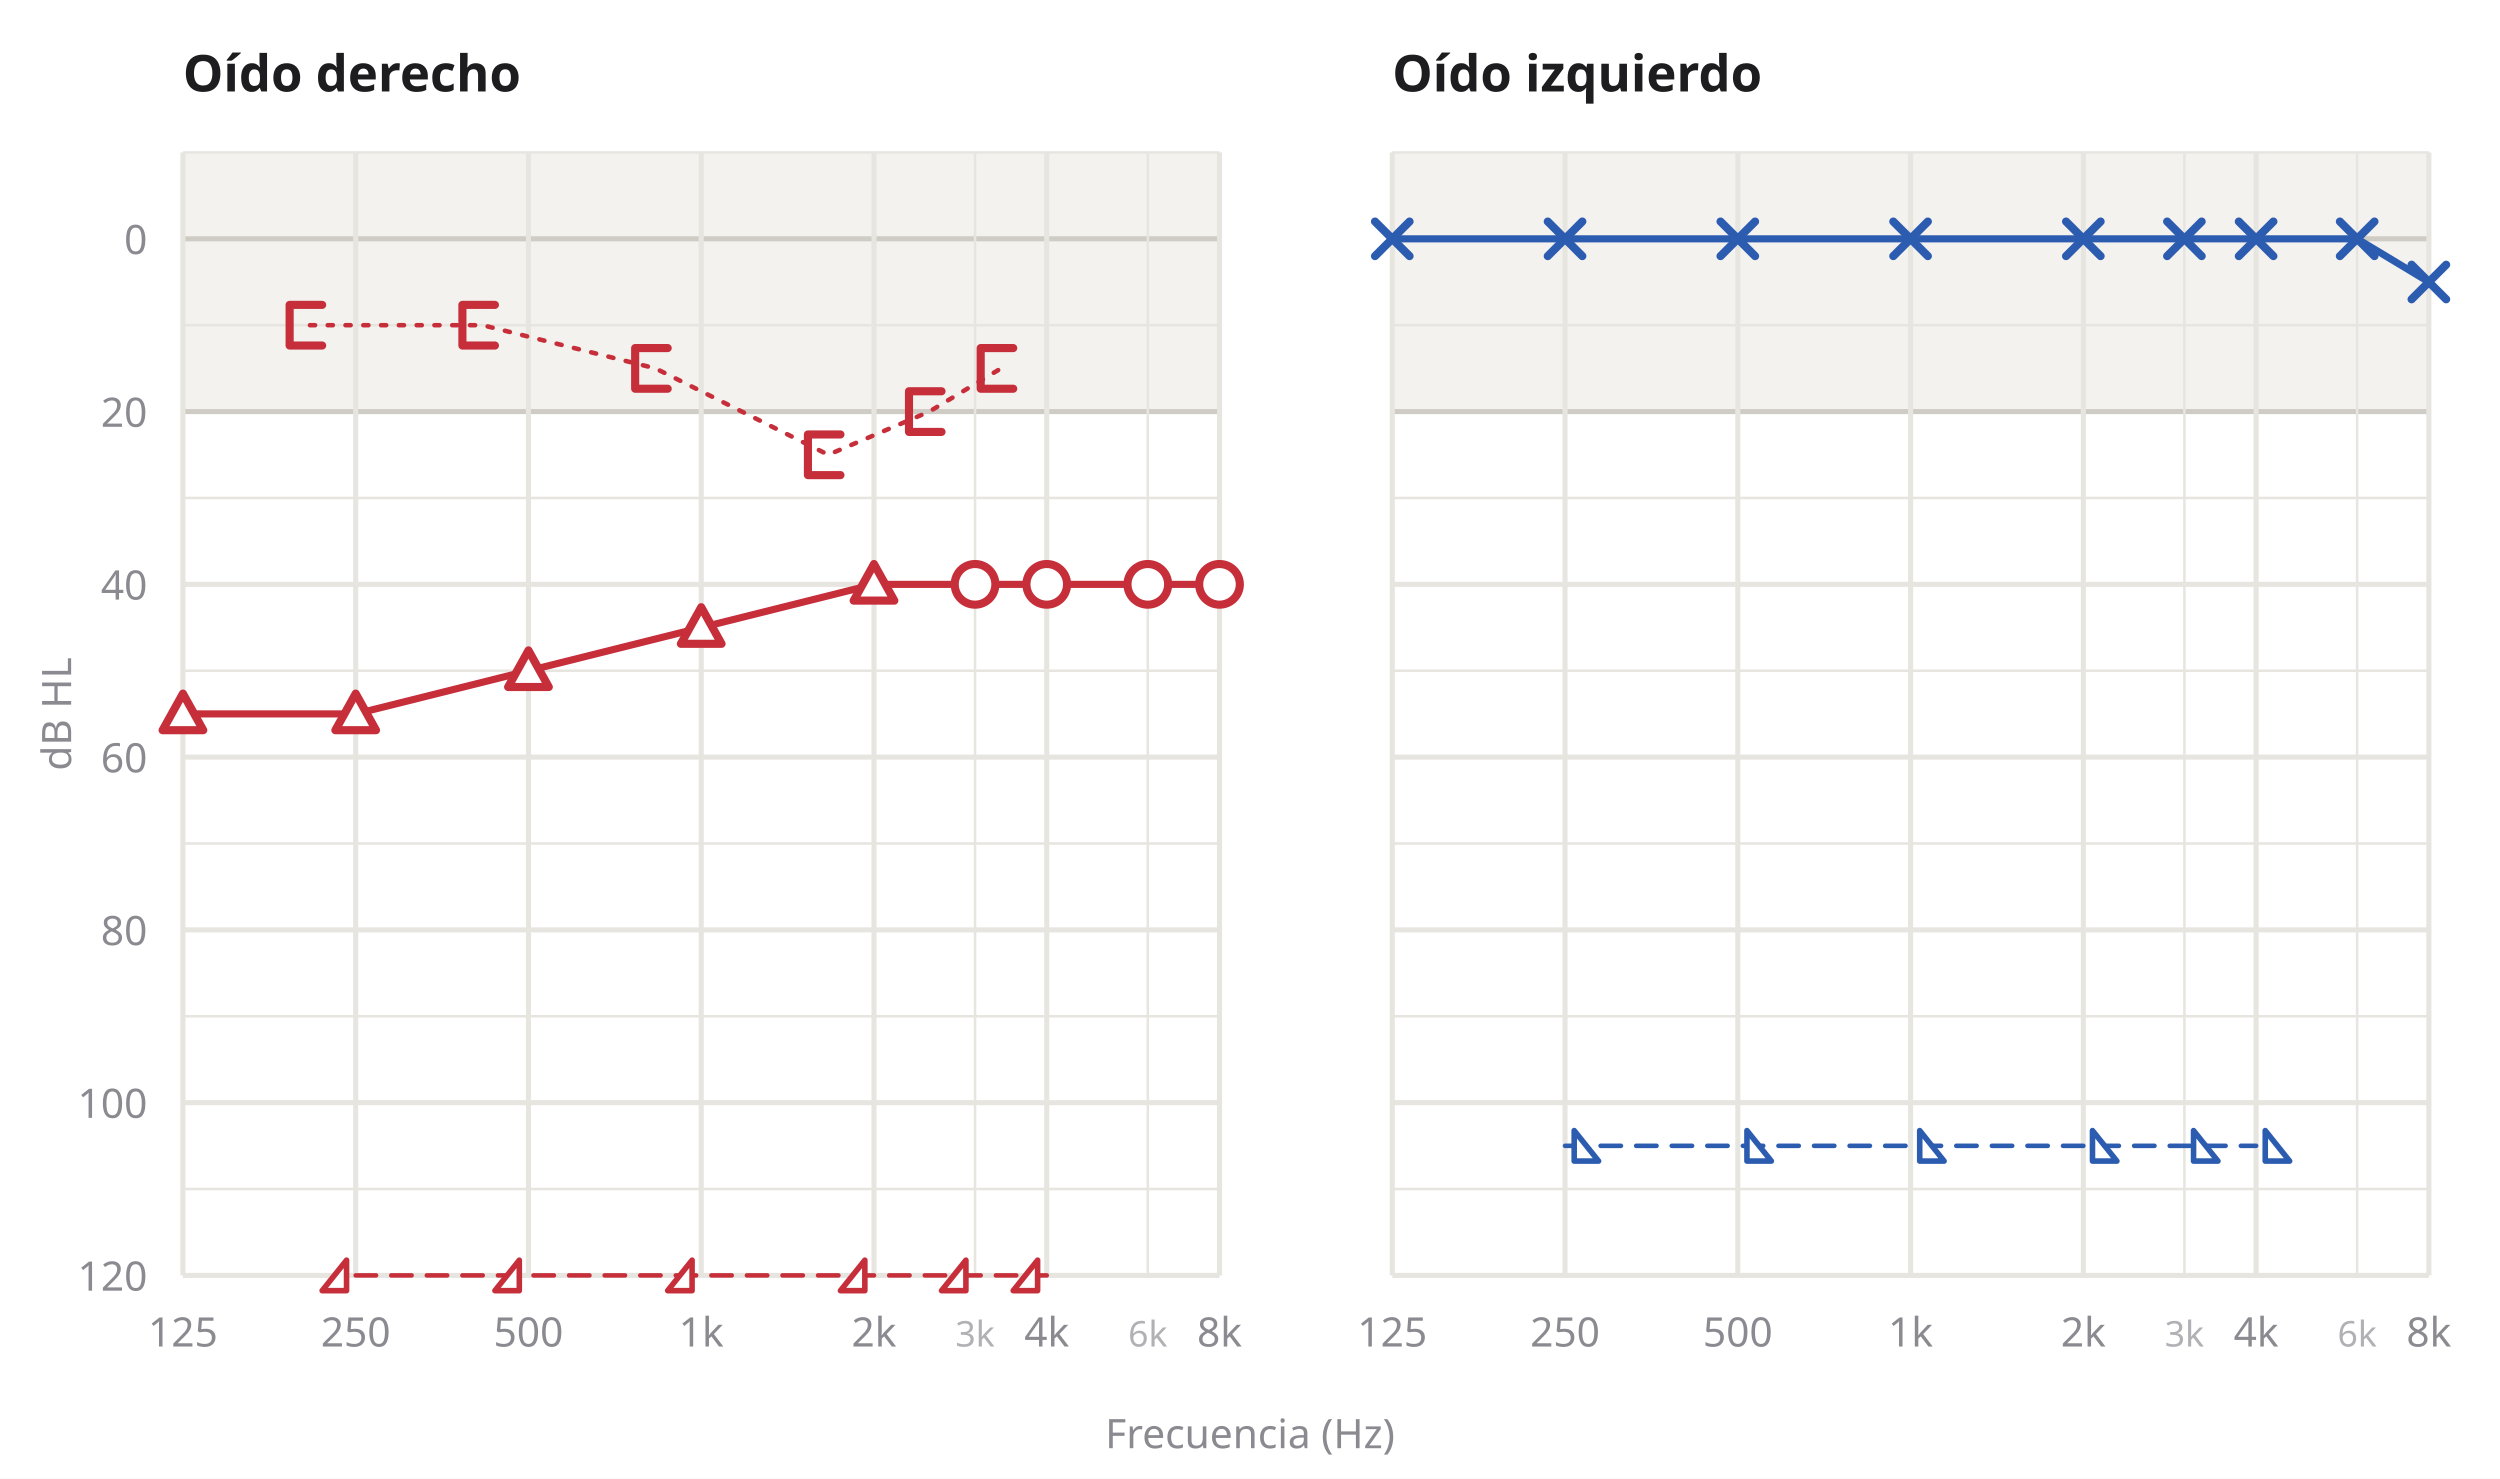
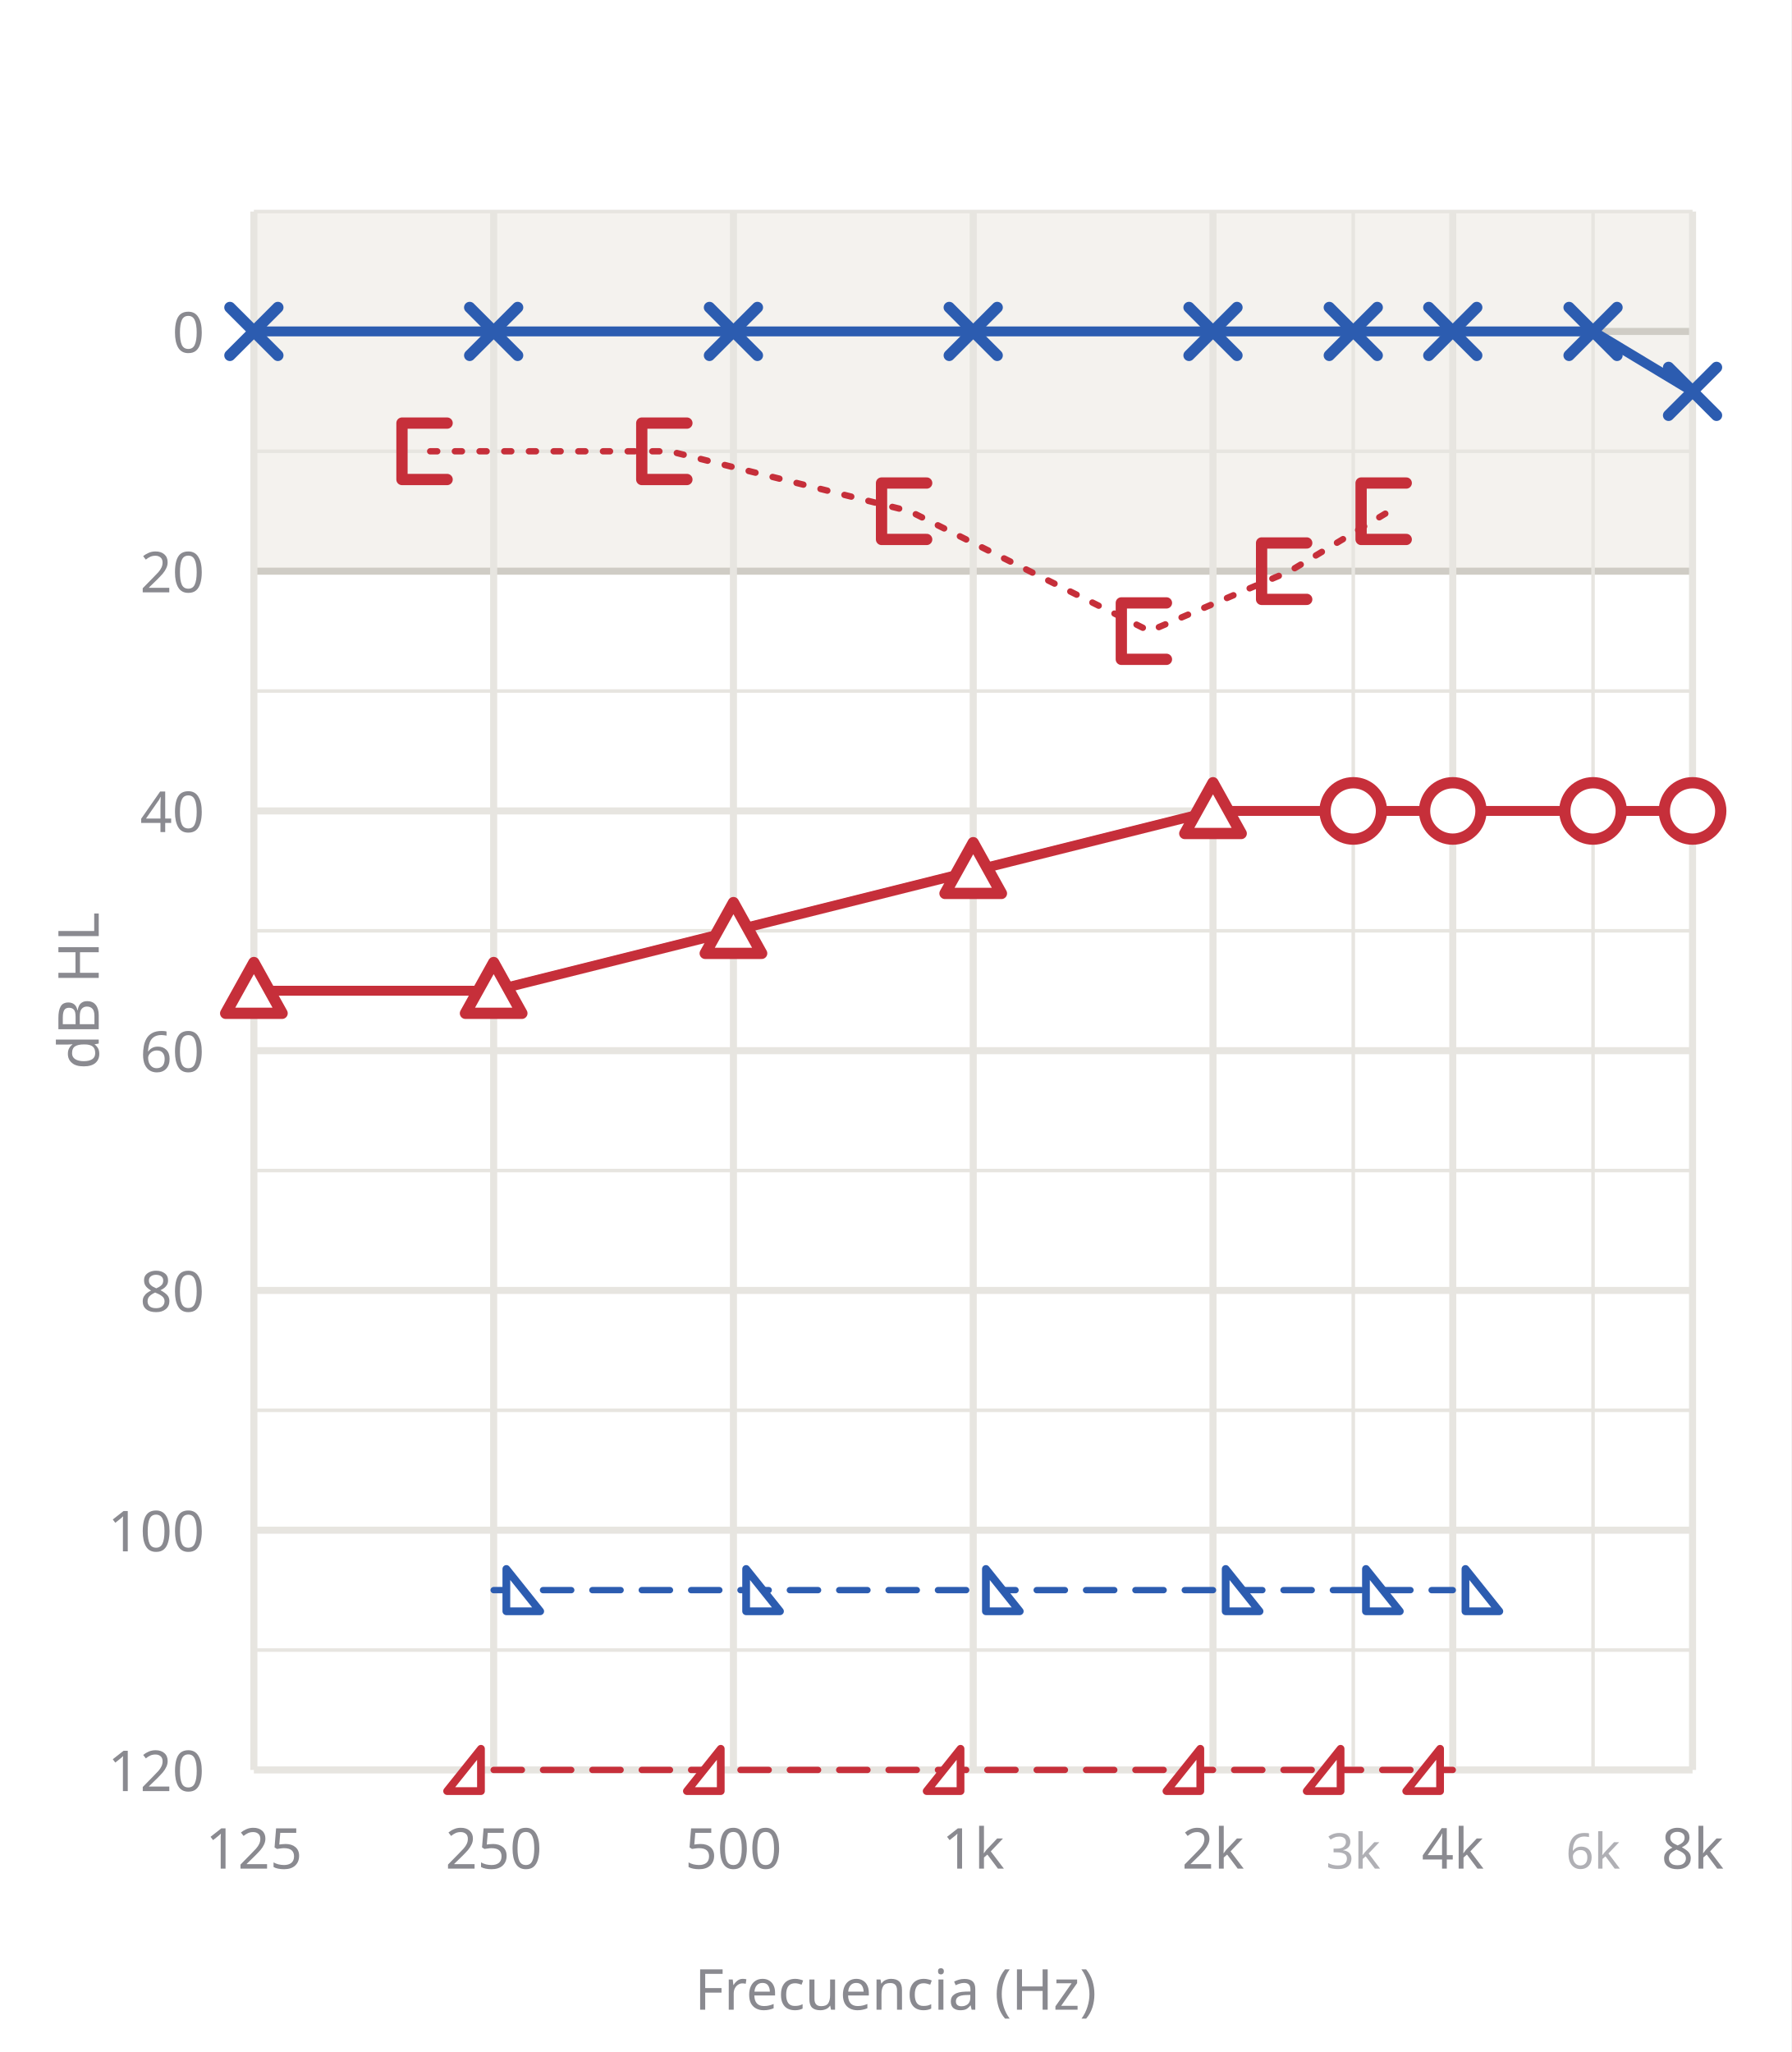
- <svg xmlns="http://www.w3.org/2000/svg" viewBox="0 0 492 291" width="492" height="291" font-family="'Plus Jakarta Sans', sans-serif">
+ <svg xmlns="http://www.w3.org/2000/svg" viewBox="0 0 254 291" width="254" height="291" font-family="'Plus Jakarta Sans', sans-serif">
  <rect width="100%" height="100%" fill="#ffffff" />
  <rect x="36" y="30" width="204" height="51" fill="#f4f2ee" stroke="none" stroke-width="0" />
  <line x1="36" y1="30" x2="240" y2="30" stroke="#e7e5e0" stroke-width="0.5" />
  <line x1="36" y1="47" x2="240" y2="47" stroke="#cfccc5" stroke-width="1" />
  <text x="29" y="50" font-size="8" fill="#8a8a90" text-anchor="end" font-weight="400">0</text>
  <line x1="36" y1="64" x2="240" y2="64" stroke="#e7e5e0" stroke-width="0.5" />
  <line x1="36" y1="81" x2="240" y2="81" stroke="#cfccc5" stroke-width="1" />
  <text x="29" y="84" font-size="8" fill="#8a8a90" text-anchor="end" font-weight="400">20</text>
  <line x1="36" y1="98" x2="240" y2="98" stroke="#e7e5e0" stroke-width="0.5" />
  <line x1="36" y1="115" x2="240" y2="115" stroke="#e7e5e0" stroke-width="1" />
  <text x="29" y="118" font-size="8" fill="#8a8a90" text-anchor="end" font-weight="400">40</text>
  <line x1="36" y1="132" x2="240" y2="132" stroke="#e7e5e0" stroke-width="0.5" />
  <line x1="36" y1="149" x2="240" y2="149" stroke="#e7e5e0" stroke-width="1" />
  <text x="29" y="152" font-size="8" fill="#8a8a90" text-anchor="end" font-weight="400">60</text>
  <line x1="36" y1="166" x2="240" y2="166" stroke="#e7e5e0" stroke-width="0.5" />
  <line x1="36" y1="183" x2="240" y2="183" stroke="#e7e5e0" stroke-width="1" />
  <text x="29" y="186" font-size="8" fill="#8a8a90" text-anchor="end" font-weight="400">80</text>
  <line x1="36" y1="200" x2="240" y2="200" stroke="#e7e5e0" stroke-width="0.5" />
  <line x1="36" y1="217" x2="240" y2="217" stroke="#e7e5e0" stroke-width="1" />
  <text x="29" y="220" font-size="8" fill="#8a8a90" text-anchor="end" font-weight="400">100</text>
  <line x1="36" y1="234" x2="240" y2="234" stroke="#e7e5e0" stroke-width="0.5" />
  <line x1="36" y1="251" x2="240" y2="251" stroke="#e7e5e0" stroke-width="1" />
  <text x="29" y="254" font-size="8" fill="#8a8a90" text-anchor="end" font-weight="400">120</text>
  <line x1="36" y1="30" x2="36" y2="251" stroke="#e7e5e0" stroke-width="1" />
  <text x="36" y="265" font-size="8" fill="#8a8a90" text-anchor="middle" font-weight="400">125</text>
  <line x1="70" y1="30" x2="70" y2="251" stroke="#e7e5e0" stroke-width="1" />
  <text x="70" y="265" font-size="8" fill="#8a8a90" text-anchor="middle" font-weight="400">250</text>
  <line x1="104" y1="30" x2="104" y2="251" stroke="#e7e5e0" stroke-width="1" />
  <text x="104" y="265" font-size="8" fill="#8a8a90" text-anchor="middle" font-weight="400">500</text>
  <line x1="138" y1="30" x2="138" y2="251" stroke="#e7e5e0" stroke-width="1" />
  <text x="138" y="265" font-size="8" fill="#8a8a90" text-anchor="middle" font-weight="400">1k</text>
  <line x1="172" y1="30" x2="172" y2="251" stroke="#e7e5e0" stroke-width="1" />
  <text x="172" y="265" font-size="8" fill="#8a8a90" text-anchor="middle" font-weight="400">2k</text>
  <line x1="191.89" y1="30" x2="191.89" y2="251" stroke="#e7e5e0" stroke-width="0.5" />
  <text x="191.89" y="265" font-size="7" fill="#b0b0b5" text-anchor="middle" font-weight="400">3k</text>
  <line x1="206" y1="30" x2="206" y2="251" stroke="#e7e5e0" stroke-width="1" />
  <text x="206" y="265" font-size="8" fill="#8a8a90" text-anchor="middle" font-weight="400">4k</text>
  <line x1="225.89" y1="30" x2="225.89" y2="251" stroke="#e7e5e0" stroke-width="0.5" />
  <text x="225.89" y="265" font-size="7" fill="#b0b0b5" text-anchor="middle" font-weight="400">6k</text>
  <line x1="240" y1="30" x2="240" y2="251" stroke="#e7e5e0" stroke-width="1" />
  <text x="240" y="265" font-size="8" fill="#8a8a90" text-anchor="middle" font-weight="400">8k</text>
-   <text x="36" y="18" font-size="10" fill="#1d1d1f" text-anchor="start" font-weight="600">Oído derecho</text>
  <path d="M36,140.5 L70,140.5 L104,132 L138,123.5 L172,115 L191.89,115 L206,115 L225.89,115 L240,115" fill="none" stroke="#c62f3a" stroke-width="1.4" stroke-opacity="1.0" stroke-linejoin="round" stroke-linecap="round" />
  <path d="M61,64 L95,64 L129,72.5 L163,89.5 L182.89,81 L197,72.5" fill="none" stroke="#c62f3a" stroke-width="0.9" stroke-opacity="1.0" stroke-linejoin="round" stroke-linecap="round" stroke-dasharray="1 2.5" />
  <path d="M70,251 L104,251 L138,251 L172,251 L191.89,251 L206,251" fill="none" stroke="#c62f3a" stroke-width="0.9" stroke-opacity="1.0" stroke-linejoin="round" stroke-linecap="round" stroke-dasharray="4 3" />
  <path d="M68.20,248.00 L68.20,254.00 L63.40,254.00 Z" fill="#ffffff" stroke="#c62f3a" stroke-width="1.1" stroke-linejoin="round" stroke-linecap="round" />
  <path d="M102.20,248.00 L102.20,254.00 L97.40,254.00 Z" fill="#ffffff" stroke="#c62f3a" stroke-width="1.1" stroke-linejoin="round" stroke-linecap="round" />
  <path d="M136.20,248.00 L136.20,254.00 L131.40,254.00 Z" fill="#ffffff" stroke="#c62f3a" stroke-width="1.1" stroke-linejoin="round" stroke-linecap="round" />
  <path d="M170.20,248.00 L170.20,254.00 L165.40,254.00 Z" fill="#ffffff" stroke="#c62f3a" stroke-width="1.1" stroke-linejoin="round" stroke-linecap="round" />
  <path d="M190.09,248.00 L190.09,254.00 L185.29,254.00 Z" fill="#ffffff" stroke="#c62f3a" stroke-width="1.1" stroke-linejoin="round" stroke-linecap="round" />
  <path d="M204.20,248.00 L204.20,254.00 L199.40,254.00 Z" fill="#ffffff" stroke="#c62f3a" stroke-width="1.1" stroke-linejoin="round" stroke-linecap="round" />
  <path d="M36.00,136.50 L32.00,143.70 L40.00,143.70 Z" fill="#ffffff" stroke="#c62f3a" stroke-width="1.6" stroke-linejoin="round" stroke-linecap="round" />
  <path d="M70.00,136.50 L66.00,143.70 L74.00,143.70 Z" fill="#ffffff" stroke="#c62f3a" stroke-width="1.6" stroke-linejoin="round" stroke-linecap="round" />
  <path d="M104.00,128.00 L100.00,135.20 L108.00,135.20 Z" fill="#ffffff" stroke="#c62f3a" stroke-width="1.6" stroke-linejoin="round" stroke-linecap="round" />
  <path d="M138.00,119.50 L134.00,126.70 L142.00,126.70 Z" fill="#ffffff" stroke="#c62f3a" stroke-width="1.6" stroke-linejoin="round" stroke-linecap="round" />
  <path d="M172.00,111.00 L168.00,118.20 L176.00,118.20 Z" fill="#ffffff" stroke="#c62f3a" stroke-width="1.6" stroke-linejoin="round" stroke-linecap="round" />
  <circle cx="191.89" cy="115" r="4" fill="#ffffff" stroke="#c62f3a" stroke-width="1.6" />
  <circle cx="206" cy="115" r="4" fill="#ffffff" stroke="#c62f3a" stroke-width="1.6" />
  <circle cx="225.89" cy="115" r="4" fill="#ffffff" stroke="#c62f3a" stroke-width="1.6" />
  <circle cx="240" cy="115" r="4" fill="#ffffff" stroke="#c62f3a" stroke-width="1.6" />
  <path d="M63.40,60.00 L57.00,60.00 L57.00,68.00 L63.40,68.00" fill="none" stroke="#c62f3a" stroke-width="1.6" stroke-linejoin="round" stroke-linecap="round" />
  <path d="M97.40,60.00 L91.00,60.00 L91.00,68.00 L97.40,68.00" fill="none" stroke="#c62f3a" stroke-width="1.6" stroke-linejoin="round" stroke-linecap="round" />
  <path d="M131.40,68.50 L125.00,68.50 L125.00,76.50 L131.40,76.50" fill="none" stroke="#c62f3a" stroke-width="1.6" stroke-linejoin="round" stroke-linecap="round" />
  <path d="M165.40,85.50 L159.00,85.50 L159.00,93.50 L165.40,93.50" fill="none" stroke="#c62f3a" stroke-width="1.6" stroke-linejoin="round" stroke-linecap="round" />
  <path d="M185.29,77.00 L178.89,77.00 L178.89,85.00 L185.29,85.00" fill="none" stroke="#c62f3a" stroke-width="1.6" stroke-linejoin="round" stroke-linecap="round" />
  <path d="M199.40,68.50 L193.00,68.50 L193.00,76.50 L199.40,76.50" fill="none" stroke="#c62f3a" stroke-width="1.6" stroke-linejoin="round" stroke-linecap="round" />
-   <rect x="274" y="30" width="204" height="51" fill="#f4f2ee" stroke="none" stroke-width="0" />
-   <line x1="274" y1="30" x2="478" y2="30" stroke="#e7e5e0" stroke-width="0.5" />
-   <line x1="274" y1="47" x2="478" y2="47" stroke="#cfccc5" stroke-width="1" />
-   <line x1="274" y1="64" x2="478" y2="64" stroke="#e7e5e0" stroke-width="0.5" />
-   <line x1="274" y1="81" x2="478" y2="81" stroke="#cfccc5" stroke-width="1" />
-   <line x1="274" y1="98" x2="478" y2="98" stroke="#e7e5e0" stroke-width="0.5" />
-   <line x1="274" y1="115" x2="478" y2="115" stroke="#e7e5e0" stroke-width="1" />
-   <line x1="274" y1="132" x2="478" y2="132" stroke="#e7e5e0" stroke-width="0.5" />
-   <line x1="274" y1="149" x2="478" y2="149" stroke="#e7e5e0" stroke-width="1" />
-   <line x1="274" y1="166" x2="478" y2="166" stroke="#e7e5e0" stroke-width="0.5" />
-   <line x1="274" y1="183" x2="478" y2="183" stroke="#e7e5e0" stroke-width="1" />
-   <line x1="274" y1="200" x2="478" y2="200" stroke="#e7e5e0" stroke-width="0.5" />
-   <line x1="274" y1="217" x2="478" y2="217" stroke="#e7e5e0" stroke-width="1" />
-   <line x1="274" y1="234" x2="478" y2="234" stroke="#e7e5e0" stroke-width="0.5" />
-   <line x1="274" y1="251" x2="478" y2="251" stroke="#e7e5e0" stroke-width="1" />
-   <line x1="274" y1="30" x2="274" y2="251" stroke="#e7e5e0" stroke-width="1" />
-   <text x="274" y="265" font-size="8" fill="#8a8a90" text-anchor="middle" font-weight="400">125</text>
-   <line x1="308" y1="30" x2="308" y2="251" stroke="#e7e5e0" stroke-width="1" />
-   <text x="308" y="265" font-size="8" fill="#8a8a90" text-anchor="middle" font-weight="400">250</text>
-   <line x1="342" y1="30" x2="342" y2="251" stroke="#e7e5e0" stroke-width="1" />
-   <text x="342" y="265" font-size="8" fill="#8a8a90" text-anchor="middle" font-weight="400">500</text>
-   <line x1="376" y1="30" x2="376" y2="251" stroke="#e7e5e0" stroke-width="1" />
-   <text x="376" y="265" font-size="8" fill="#8a8a90" text-anchor="middle" font-weight="400">1k</text>
-   <line x1="410" y1="30" x2="410" y2="251" stroke="#e7e5e0" stroke-width="1" />
-   <text x="410" y="265" font-size="8" fill="#8a8a90" text-anchor="middle" font-weight="400">2k</text>
-   <line x1="429.89" y1="30" x2="429.89" y2="251" stroke="#e7e5e0" stroke-width="0.5" />
-   <text x="429.89" y="265" font-size="7" fill="#b0b0b5" text-anchor="middle" font-weight="400">3k</text>
-   <line x1="444" y1="30" x2="444" y2="251" stroke="#e7e5e0" stroke-width="1" />
-   <text x="444" y="265" font-size="8" fill="#8a8a90" text-anchor="middle" font-weight="400">4k</text>
-   <line x1="463.89" y1="30" x2="463.89" y2="251" stroke="#e7e5e0" stroke-width="0.5" />
-   <text x="463.89" y="265" font-size="7" fill="#b0b0b5" text-anchor="middle" font-weight="400">6k</text>
-   <line x1="478" y1="30" x2="478" y2="251" stroke="#e7e5e0" stroke-width="1" />
-   <text x="478" y="265" font-size="8" fill="#8a8a90" text-anchor="middle" font-weight="400">8k</text>
-   <text x="274" y="18" font-size="10" fill="#1d1d1f" text-anchor="start" font-weight="600">Oído izquierdo</text>
-   <path d="M274,47 L308,47 L342,47 L376,47 L410,47 L429.89,47 L444,47 L463.89,47 L478,55.5" fill="none" stroke="#2c5cb0" stroke-width="1.4" stroke-opacity="1.0" stroke-linejoin="round" stroke-linecap="round" />
-   <path d="M308,225.5 L342,225.5 L376,225.5 L410,225.5 L429.89,225.5 L444,225.5" fill="none" stroke="#2c5cb0" stroke-width="0.9" stroke-opacity="1.0" stroke-linejoin="round" stroke-linecap="round" stroke-dasharray="4 3" />
-   <path d="M309.80,222.50 L309.80,228.50 L314.60,228.50 Z" fill="#ffffff" stroke="#2c5cb0" stroke-width="1.1" stroke-linejoin="round" stroke-linecap="round" />
-   <path d="M343.80,222.50 L343.80,228.50 L348.60,228.50 Z" fill="#ffffff" stroke="#2c5cb0" stroke-width="1.1" stroke-linejoin="round" stroke-linecap="round" />
-   <path d="M377.80,222.50 L377.80,228.50 L382.60,228.50 Z" fill="#ffffff" stroke="#2c5cb0" stroke-width="1.1" stroke-linejoin="round" stroke-linecap="round" />
-   <path d="M411.80,222.50 L411.80,228.50 L416.60,228.50 Z" fill="#ffffff" stroke="#2c5cb0" stroke-width="1.1" stroke-linejoin="round" stroke-linecap="round" />
-   <path d="M431.69,222.50 L431.69,228.50 L436.49,228.50 Z" fill="#ffffff" stroke="#2c5cb0" stroke-width="1.1" stroke-linejoin="round" stroke-linecap="round" />
-   <path d="M445.80,222.50 L445.80,228.50 L450.60,228.50 Z" fill="#ffffff" stroke="#2c5cb0" stroke-width="1.1" stroke-linejoin="round" stroke-linecap="round" />
-   <path d="M270.60,43.60 L277.40,50.40 M270.60,50.40 L277.40,43.60" fill="none" stroke="#2c5cb0" stroke-width="1.6" stroke-linejoin="round" stroke-linecap="round" />
-   <path d="M304.60,43.60 L311.40,50.40 M304.60,50.40 L311.40,43.60" fill="none" stroke="#2c5cb0" stroke-width="1.6" stroke-linejoin="round" stroke-linecap="round" />
-   <path d="M338.60,43.60 L345.40,50.40 M338.60,50.40 L345.40,43.60" fill="none" stroke="#2c5cb0" stroke-width="1.6" stroke-linejoin="round" stroke-linecap="round" />
-   <path d="M372.60,43.60 L379.40,50.40 M372.60,50.40 L379.40,43.60" fill="none" stroke="#2c5cb0" stroke-width="1.6" stroke-linejoin="round" stroke-linecap="round" />
-   <path d="M406.60,43.60 L413.40,50.40 M406.60,50.40 L413.40,43.60" fill="none" stroke="#2c5cb0" stroke-width="1.6" stroke-linejoin="round" stroke-linecap="round" />
-   <path d="M426.49,43.60 L433.29,50.40 M426.49,50.40 L433.29,43.60" fill="none" stroke="#2c5cb0" stroke-width="1.6" stroke-linejoin="round" stroke-linecap="round" />
-   <path d="M440.60,43.60 L447.40,50.40 M440.60,50.40 L447.40,43.60" fill="none" stroke="#2c5cb0" stroke-width="1.6" stroke-linejoin="round" stroke-linecap="round" />
-   <path d="M460.49,43.60 L467.29,50.40 M460.49,50.40 L467.29,43.60" fill="none" stroke="#2c5cb0" stroke-width="1.6" stroke-linejoin="round" stroke-linecap="round" />
-   <path d="M474.60,52.10 L481.40,58.90 M474.60,58.90 L481.40,52.10" fill="none" stroke="#2c5cb0" stroke-width="1.6" stroke-linejoin="round" stroke-linecap="round" />
+   <path d="M36,47 L70,47 L104,47 L138,47 L172,47 L191.89,47 L206,47 L225.89,47 L240,55.5" fill="none" stroke="#2c5cb0" stroke-width="1.4" stroke-opacity="1.0" stroke-linejoin="round" stroke-linecap="round" />
+   <path d="M70,225.5 L104,225.5 L138,225.5 L172,225.5 L191.89,225.5 L206,225.5" fill="none" stroke="#2c5cb0" stroke-width="0.9" stroke-opacity="1.0" stroke-linejoin="round" stroke-linecap="round" stroke-dasharray="4 3" />
+   <path d="M71.80,222.50 L71.80,228.50 L76.60,228.50 Z" fill="#ffffff" stroke="#2c5cb0" stroke-width="1.1" stroke-linejoin="round" stroke-linecap="round" />
+   <path d="M105.80,222.50 L105.80,228.50 L110.60,228.50 Z" fill="#ffffff" stroke="#2c5cb0" stroke-width="1.1" stroke-linejoin="round" stroke-linecap="round" />
+   <path d="M139.80,222.50 L139.80,228.50 L144.60,228.50 Z" fill="#ffffff" stroke="#2c5cb0" stroke-width="1.1" stroke-linejoin="round" stroke-linecap="round" />
+   <path d="M173.80,222.50 L173.80,228.50 L178.60,228.50 Z" fill="#ffffff" stroke="#2c5cb0" stroke-width="1.1" stroke-linejoin="round" stroke-linecap="round" />
+   <path d="M193.69,222.50 L193.69,228.50 L198.49,228.50 Z" fill="#ffffff" stroke="#2c5cb0" stroke-width="1.1" stroke-linejoin="round" stroke-linecap="round" />
+   <path d="M207.80,222.50 L207.80,228.50 L212.60,228.50 Z" fill="#ffffff" stroke="#2c5cb0" stroke-width="1.1" stroke-linejoin="round" stroke-linecap="round" />
+   <path d="M32.60,43.60 L39.40,50.40 M32.60,50.40 L39.40,43.60" fill="none" stroke="#2c5cb0" stroke-width="1.6" stroke-linejoin="round" stroke-linecap="round" />
+   <path d="M66.60,43.60 L73.40,50.40 M66.60,50.40 L73.40,43.60" fill="none" stroke="#2c5cb0" stroke-width="1.6" stroke-linejoin="round" stroke-linecap="round" />
+   <path d="M100.60,43.60 L107.40,50.40 M100.60,50.40 L107.40,43.60" fill="none" stroke="#2c5cb0" stroke-width="1.6" stroke-linejoin="round" stroke-linecap="round" />
+   <path d="M134.60,43.60 L141.40,50.40 M134.60,50.40 L141.40,43.60" fill="none" stroke="#2c5cb0" stroke-width="1.6" stroke-linejoin="round" stroke-linecap="round" />
+   <path d="M168.60,43.60 L175.40,50.40 M168.60,50.40 L175.40,43.60" fill="none" stroke="#2c5cb0" stroke-width="1.6" stroke-linejoin="round" stroke-linecap="round" />
+   <path d="M188.49,43.60 L195.29,50.40 M188.49,50.40 L195.29,43.60" fill="none" stroke="#2c5cb0" stroke-width="1.6" stroke-linejoin="round" stroke-linecap="round" />
+   <path d="M202.60,43.60 L209.40,50.40 M202.60,50.40 L209.40,43.60" fill="none" stroke="#2c5cb0" stroke-width="1.6" stroke-linejoin="round" stroke-linecap="round" />
+   <path d="M222.49,43.60 L229.29,50.40 M222.49,50.40 L229.29,43.60" fill="none" stroke="#2c5cb0" stroke-width="1.6" stroke-linejoin="round" stroke-linecap="round" />
+   <path d="M236.60,52.10 L243.40,58.90 M236.60,58.90 L243.40,52.10" fill="none" stroke="#2c5cb0" stroke-width="1.6" stroke-linejoin="round" stroke-linecap="round" />
  <text x="14" y="140.5" font-size="8" fill="#8a8a90" text-anchor="middle" font-weight="400" transform="rotate(-90 14 140.5)">dB HL</text>
-   <text x="246" y="285" font-size="8" fill="#8a8a90" text-anchor="middle" font-weight="400">Frecuencia (Hz)</text>
+   <text x="127" y="285" font-size="8" fill="#8a8a90" text-anchor="middle" font-weight="400">Frecuencia (Hz)</text>
</svg>
